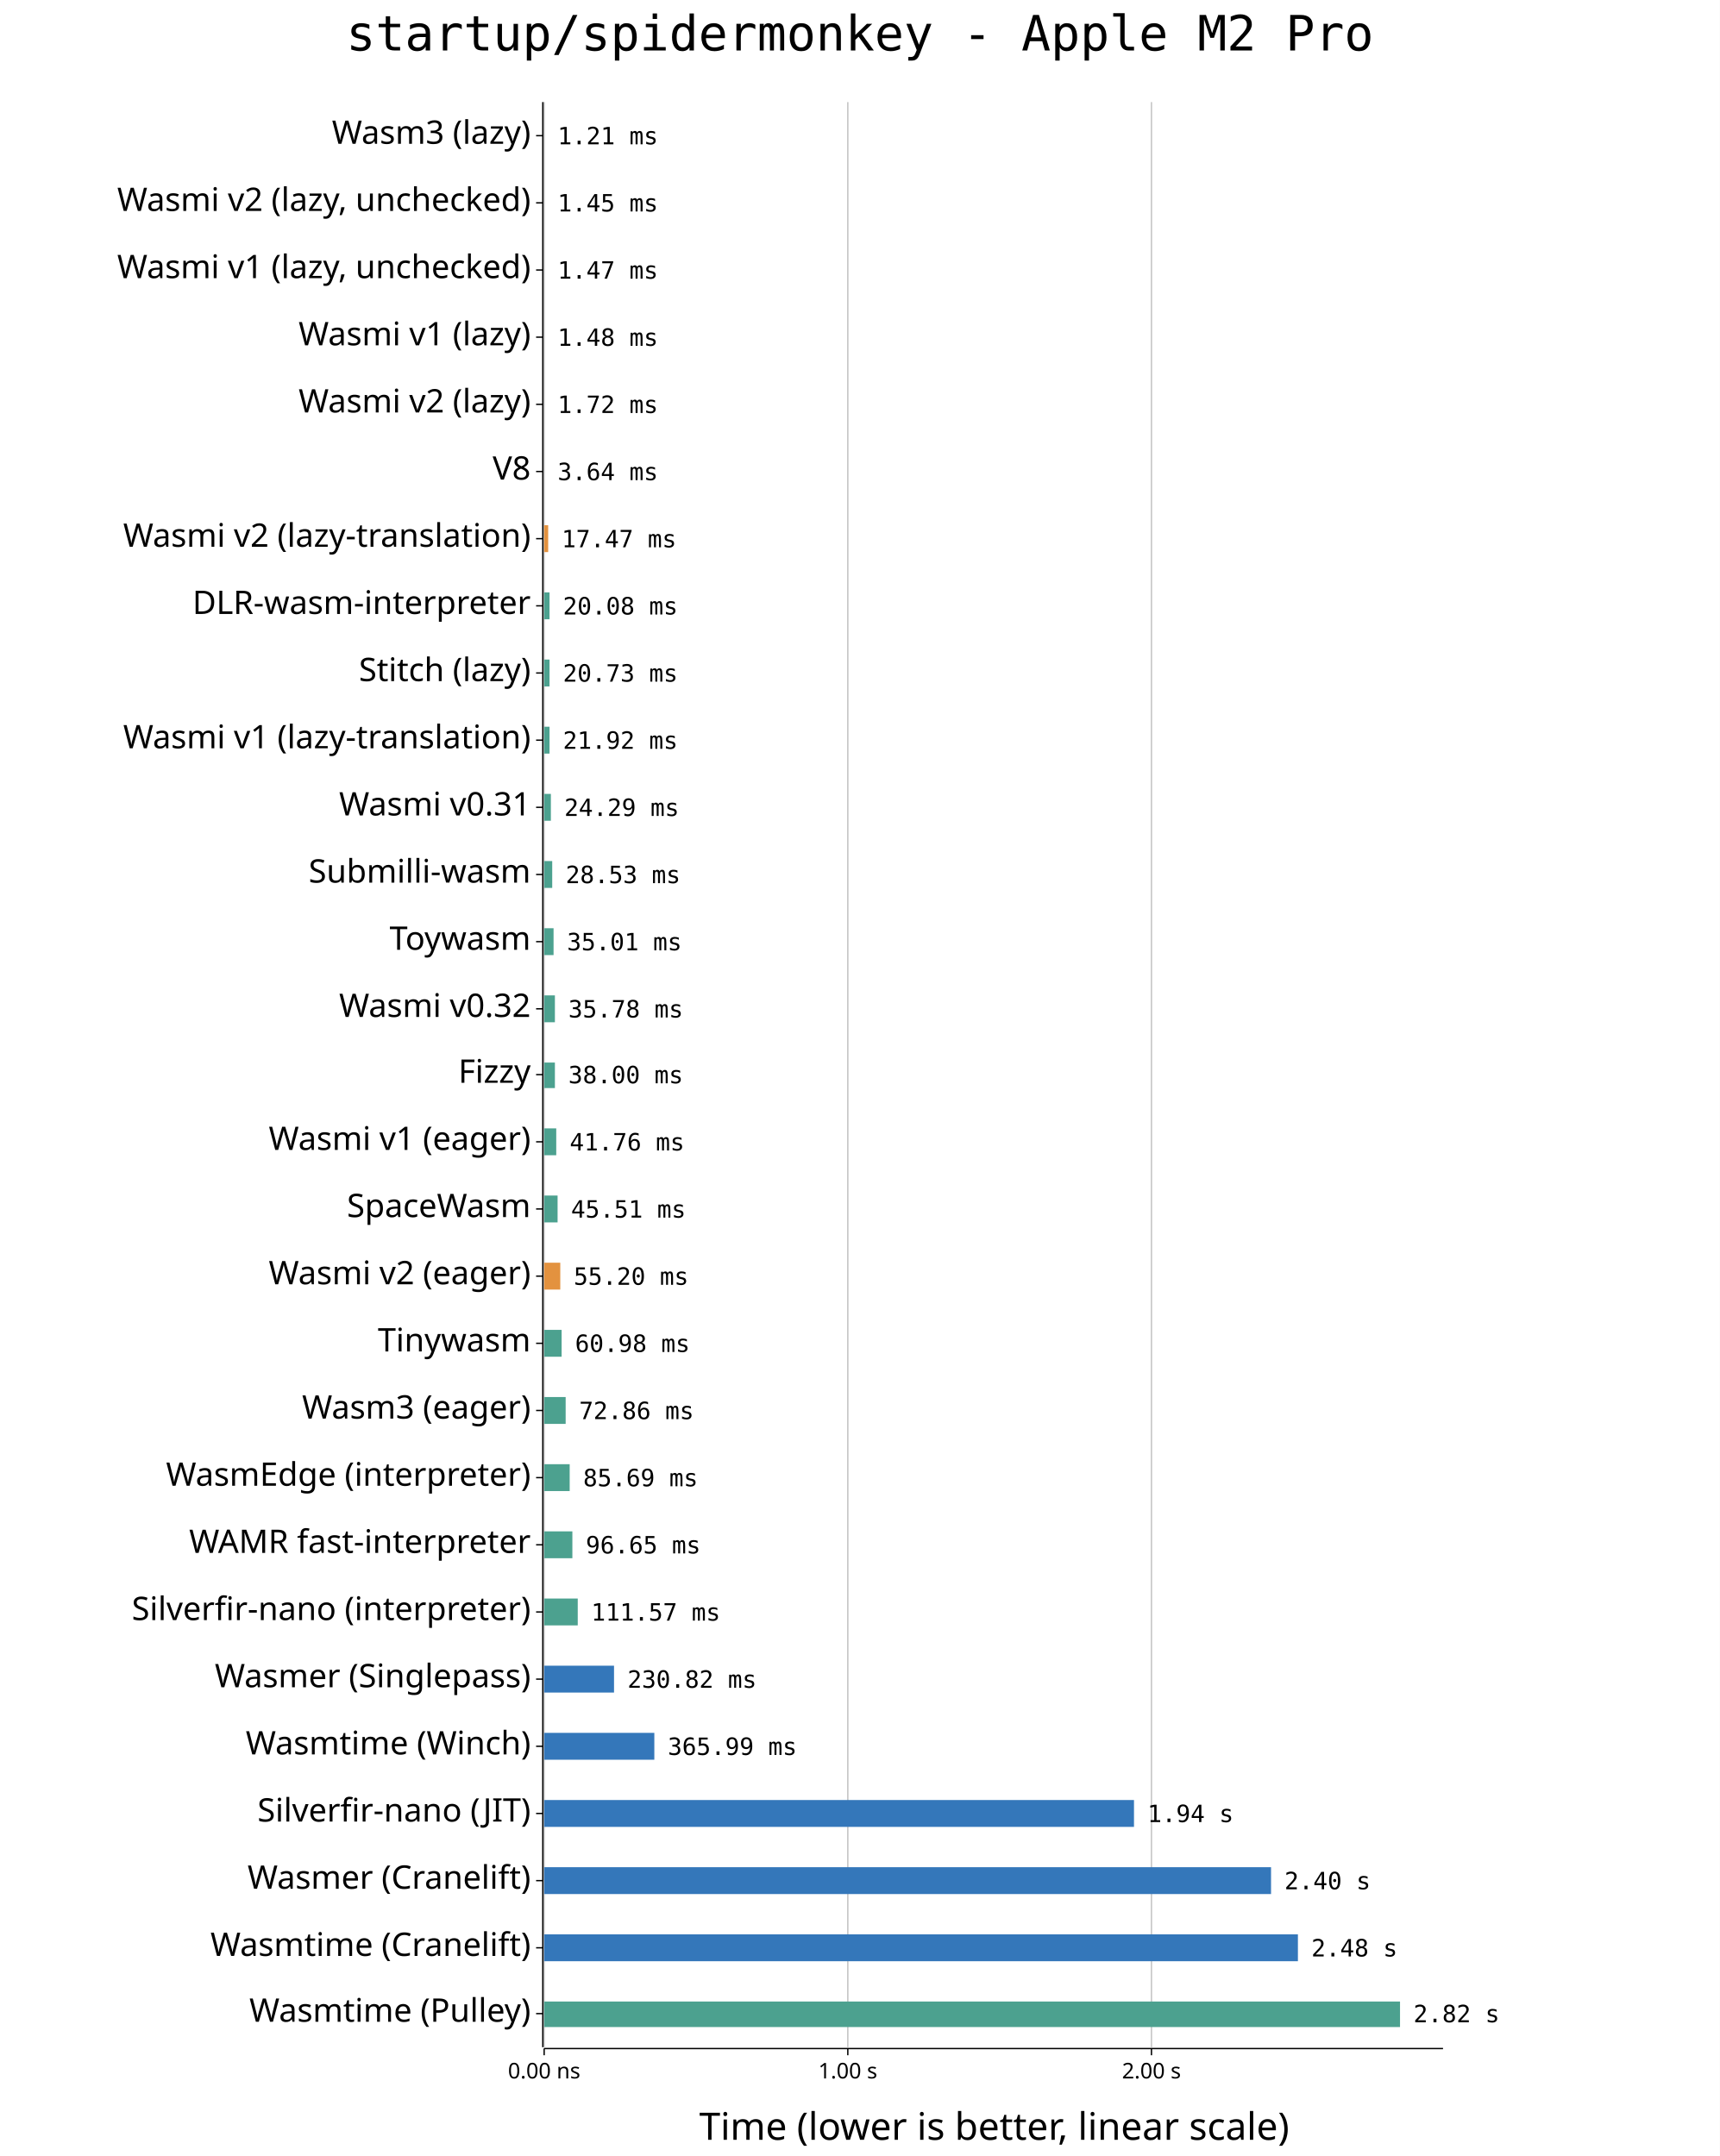
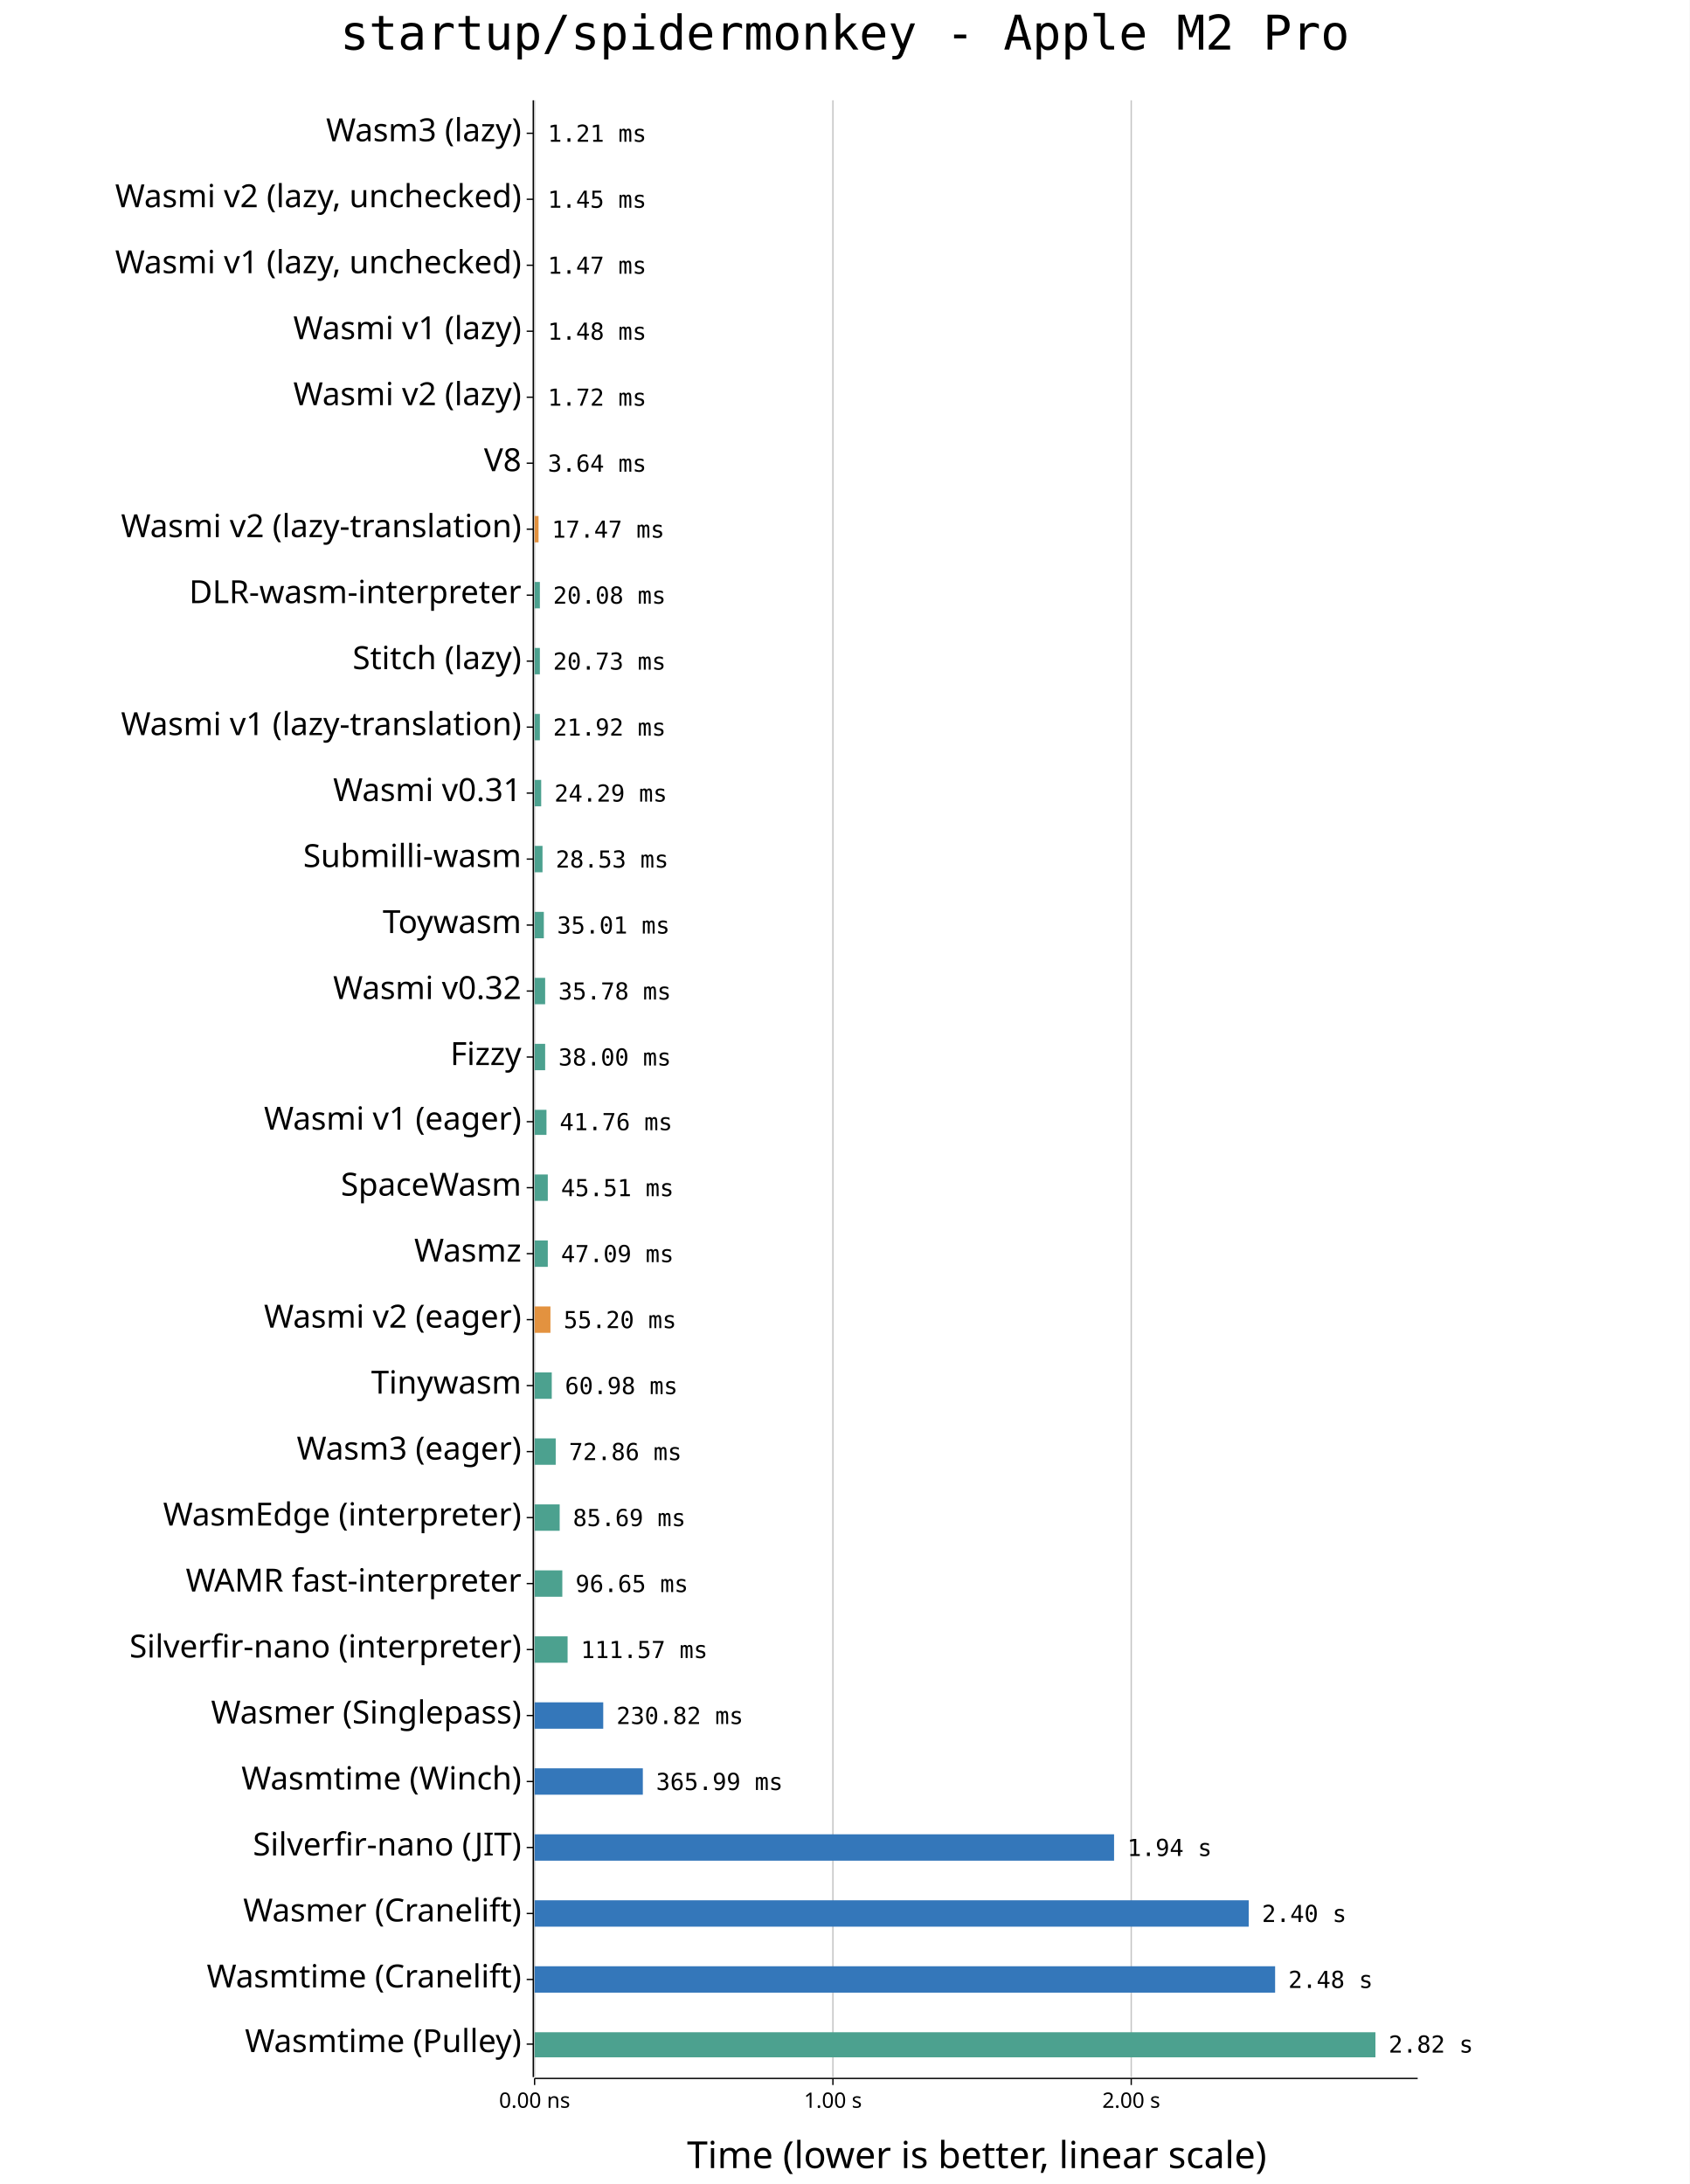
- <svg xmlns="http://www.w3.org/2000/svg" width="1280" height="1605" viewBox="0 0 1280 1605">
-   <rect x="0" y="0" width="1280" height="1605" opacity="1" fill="#FFFFFF" stroke="none" />
+ <svg xmlns="http://www.w3.org/2000/svg" width="1280" height="1655" viewBox="0 0 1280 1655">
+   <rect x="0" y="0" width="1280" height="1655" opacity="1" fill="#FFFFFF" stroke="none" />
  <text x="640" y="10" dy="0.76em" text-anchor="middle" font-family="monospace" font-size="36.29" opacity="1" fill="#000000">
startup/spidermonkey - Apple M2 Pro
</text>
-   <line opacity="0.1" stroke="#000000" stroke-width="1" x1="405" y1="1524" x2="405" y2="76" />
-   <line opacity="0.1" stroke="#000000" stroke-width="1" x1="631" y1="1524" x2="631" y2="76" />
-   <line opacity="0.1" stroke="#000000" stroke-width="1" x1="857" y1="1524" x2="857" y2="76" />
-   <text x="5" y="800" dy="0.76em" text-anchor="middle" font-family="sans-serif" font-size="28.226" opacity="1" fill="#000000" transform="rotate(270, 5, 800)">
+   <line opacity="0.1" stroke="#000000" stroke-width="1" x1="405" y1="1574" x2="405" y2="76" />
+   <line opacity="0.1" stroke="#000000" stroke-width="1" x1="631" y1="1574" x2="631" y2="76" />
+   <line opacity="0.1" stroke="#000000" stroke-width="1" x1="857" y1="1574" x2="857" y2="76" />
+   <text x="5" y="825" dy="0.76em" text-anchor="middle" font-family="sans-serif" font-size="28.226" opacity="1" fill="#000000" transform="rotate(270, 5, 825)">

</text>
-   <text x="740" y="1600" dy="-0.5ex" text-anchor="middle" font-family="sans-serif" font-size="28.226" opacity="1" fill="#000000">
+   <text x="740" y="1650" dy="-0.5ex" text-anchor="middle" font-family="sans-serif" font-size="28.226" opacity="1" fill="#000000">
Time (lower is better, linear scale)
</text>
-   <line opacity="0.15" stroke="#000000" stroke-width="1" x1="405" y1="1524" x2="405" y2="76" />
-   <line opacity="0.15" stroke="#000000" stroke-width="1" x1="631" y1="1524" x2="631" y2="76" />
-   <line opacity="0.15" stroke="#000000" stroke-width="1" x1="857" y1="1524" x2="857" y2="76" />
-   <polyline fill="none" opacity="1" stroke="#000000" stroke-width="1" points="404,76 404,1524 " />
-   <text x="395" y="1499" dy="0.5ex" text-anchor="end" font-family="sans-serif" font-size="24.194" opacity="1" fill="#000000">
+   <line opacity="0.15" stroke="#000000" stroke-width="1" x1="405" y1="1574" x2="405" y2="76" />
+   <line opacity="0.15" stroke="#000000" stroke-width="1" x1="631" y1="1574" x2="631" y2="76" />
+   <line opacity="0.15" stroke="#000000" stroke-width="1" x1="857" y1="1574" x2="857" y2="76" />
+   <polyline fill="none" opacity="1" stroke="#000000" stroke-width="1" points="404,76 404,1574 " />
+   <text x="395" y="1549" dy="0.5ex" text-anchor="end" font-family="sans-serif" font-size="24.194" opacity="1" fill="#000000">
Wasmtime (Pulley)
</text>
-   <polyline fill="none" opacity="1" stroke="#000000" stroke-width="1" points="399,1499 404,1499 " />
+   <polyline fill="none" opacity="1" stroke="#000000" stroke-width="1" points="399,1549 404,1549 " />
+   <text x="395" y="1500" dy="0.5ex" text-anchor="end" font-family="sans-serif" font-size="24.194" opacity="1" fill="#000000">
+ Wasmtime (Cranelift)
+ </text>
+   <polyline fill="none" opacity="1" stroke="#000000" stroke-width="1" points="399,1500 404,1500 " />
  <text x="395" y="1450" dy="0.5ex" text-anchor="end" font-family="sans-serif" font-size="24.194" opacity="1" fill="#000000">
- Wasmtime (Cranelift)
+ Wasmer (Cranelift)
</text>
  <polyline fill="none" opacity="1" stroke="#000000" stroke-width="1" points="399,1450 404,1450 " />
  <text x="395" y="1400" dy="0.5ex" text-anchor="end" font-family="sans-serif" font-size="24.194" opacity="1" fill="#000000">
- Wasmer (Cranelift)
+ Silverfir-nano (JIT)
</text>
  <polyline fill="none" opacity="1" stroke="#000000" stroke-width="1" points="399,1400 404,1400 " />
  <text x="395" y="1350" dy="0.5ex" text-anchor="end" font-family="sans-serif" font-size="24.194" opacity="1" fill="#000000">
- Silverfir-nano (JIT)
+ Wasmtime (Winch)
</text>
  <polyline fill="none" opacity="1" stroke="#000000" stroke-width="1" points="399,1350 404,1350 " />
  <text x="395" y="1300" dy="0.5ex" text-anchor="end" font-family="sans-serif" font-size="24.194" opacity="1" fill="#000000">
- Wasmtime (Winch)
+ Wasmer (Singlepass)
</text>
  <polyline fill="none" opacity="1" stroke="#000000" stroke-width="1" points="399,1300 404,1300 " />
  <text x="395" y="1250" dy="0.5ex" text-anchor="end" font-family="sans-serif" font-size="24.194" opacity="1" fill="#000000">
- Wasmer (Singlepass)
+ Silverfir-nano (interpreter)
</text>
  <polyline fill="none" opacity="1" stroke="#000000" stroke-width="1" points="399,1250 404,1250 " />
  <text x="395" y="1200" dy="0.5ex" text-anchor="end" font-family="sans-serif" font-size="24.194" opacity="1" fill="#000000">
- Silverfir-nano (interpreter)
+ WAMR fast-interpreter
</text>
  <polyline fill="none" opacity="1" stroke="#000000" stroke-width="1" points="399,1200 404,1200 " />
  <text x="395" y="1150" dy="0.5ex" text-anchor="end" font-family="sans-serif" font-size="24.194" opacity="1" fill="#000000">
- WAMR fast-interpreter
+ WasmEdge (interpreter)
</text>
  <polyline fill="none" opacity="1" stroke="#000000" stroke-width="1" points="399,1150 404,1150 " />
  <text x="395" y="1100" dy="0.5ex" text-anchor="end" font-family="sans-serif" font-size="24.194" opacity="1" fill="#000000">
- WasmEdge (interpreter)
+ Wasm3 (eager)
</text>
  <polyline fill="none" opacity="1" stroke="#000000" stroke-width="1" points="399,1100 404,1100 " />
  <text x="395" y="1050" dy="0.5ex" text-anchor="end" font-family="sans-serif" font-size="24.194" opacity="1" fill="#000000">
- Wasm3 (eager)
+ Tinywasm
</text>
  <polyline fill="none" opacity="1" stroke="#000000" stroke-width="1" points="399,1050 404,1050 " />
  <text x="395" y="1000" dy="0.5ex" text-anchor="end" font-family="sans-serif" font-size="24.194" opacity="1" fill="#000000">
- Tinywasm
+ Wasmi v2 (eager)
</text>
  <polyline fill="none" opacity="1" stroke="#000000" stroke-width="1" points="399,1000 404,1000 " />
  <text x="395" y="950" dy="0.5ex" text-anchor="end" font-family="sans-serif" font-size="24.194" opacity="1" fill="#000000">
- Wasmi v2 (eager)
+ Wasmz
</text>
  <polyline fill="none" opacity="1" stroke="#000000" stroke-width="1" points="399,950 404,950 " />
  <text x="395" y="900" dy="0.5ex" text-anchor="end" font-family="sans-serif" font-size="24.194" opacity="1" fill="#000000">
SpaceWasm
</text>
  <polyline fill="none" opacity="1" stroke="#000000" stroke-width="1" points="399,900 404,900 " />
  <text x="395" y="850" dy="0.5ex" text-anchor="end" font-family="sans-serif" font-size="24.194" opacity="1" fill="#000000">
Wasmi v1 (eager)
</text>
  <polyline fill="none" opacity="1" stroke="#000000" stroke-width="1" points="399,850 404,850 " />
-   <text x="395" y="800" dy="0.5ex" text-anchor="end" font-family="sans-serif" font-size="24.194" opacity="1" fill="#000000">
+   <text x="395" y="801" dy="0.5ex" text-anchor="end" font-family="sans-serif" font-size="24.194" opacity="1" fill="#000000">
Fizzy
</text>
-   <polyline fill="none" opacity="1" stroke="#000000" stroke-width="1" points="399,800 404,800 " />
+   <polyline fill="none" opacity="1" stroke="#000000" stroke-width="1" points="399,801 404,801 " />
  <text x="395" y="751" dy="0.5ex" text-anchor="end" font-family="sans-serif" font-size="24.194" opacity="1" fill="#000000">
Wasmi v0.32
</text>
  <polyline fill="none" opacity="1" stroke="#000000" stroke-width="1" points="399,751 404,751 " />
  <text x="395" y="701" dy="0.5ex" text-anchor="end" font-family="sans-serif" font-size="24.194" opacity="1" fill="#000000">
Toywasm
</text>
  <polyline fill="none" opacity="1" stroke="#000000" stroke-width="1" points="399,701 404,701 " />
  <text x="395" y="651" dy="0.5ex" text-anchor="end" font-family="sans-serif" font-size="24.194" opacity="1" fill="#000000">
Submilli-wasm
</text>
  <polyline fill="none" opacity="1" stroke="#000000" stroke-width="1" points="399,651 404,651 " />
  <text x="395" y="601" dy="0.5ex" text-anchor="end" font-family="sans-serif" font-size="24.194" opacity="1" fill="#000000">
Wasmi v0.31
</text>
  <polyline fill="none" opacity="1" stroke="#000000" stroke-width="1" points="399,601 404,601 " />
  <text x="395" y="551" dy="0.5ex" text-anchor="end" font-family="sans-serif" font-size="24.194" opacity="1" fill="#000000">
Wasmi v1 (lazy-translation)
</text>
  <polyline fill="none" opacity="1" stroke="#000000" stroke-width="1" points="399,551 404,551 " />
  <text x="395" y="501" dy="0.5ex" text-anchor="end" font-family="sans-serif" font-size="24.194" opacity="1" fill="#000000">
Stitch (lazy)
</text>
  <polyline fill="none" opacity="1" stroke="#000000" stroke-width="1" points="399,501 404,501 " />
  <text x="395" y="451" dy="0.5ex" text-anchor="end" font-family="sans-serif" font-size="24.194" opacity="1" fill="#000000">
DLR-wasm-interpreter
</text>
  <polyline fill="none" opacity="1" stroke="#000000" stroke-width="1" points="399,451 404,451 " />
  <text x="395" y="401" dy="0.5ex" text-anchor="end" font-family="sans-serif" font-size="24.194" opacity="1" fill="#000000">
Wasmi v2 (lazy-translation)
</text>
  <polyline fill="none" opacity="1" stroke="#000000" stroke-width="1" points="399,401 404,401 " />
  <text x="395" y="351" dy="0.5ex" text-anchor="end" font-family="sans-serif" font-size="24.194" opacity="1" fill="#000000">
V8
</text>
  <polyline fill="none" opacity="1" stroke="#000000" stroke-width="1" points="399,351 404,351 " />
  <text x="395" y="301" dy="0.5ex" text-anchor="end" font-family="sans-serif" font-size="24.194" opacity="1" fill="#000000">
Wasmi v2 (lazy)
</text>
  <polyline fill="none" opacity="1" stroke="#000000" stroke-width="1" points="399,301 404,301 " />
  <text x="395" y="251" dy="0.5ex" text-anchor="end" font-family="sans-serif" font-size="24.194" opacity="1" fill="#000000">
Wasmi v1 (lazy)
</text>
  <polyline fill="none" opacity="1" stroke="#000000" stroke-width="1" points="399,251 404,251 " />
  <text x="395" y="201" dy="0.5ex" text-anchor="end" font-family="sans-serif" font-size="24.194" opacity="1" fill="#000000">
Wasmi v1 (lazy, unchecked)
</text>
  <polyline fill="none" opacity="1" stroke="#000000" stroke-width="1" points="399,201 404,201 " />
  <text x="395" y="151" dy="0.5ex" text-anchor="end" font-family="sans-serif" font-size="24.194" opacity="1" fill="#000000">
Wasmi v2 (lazy, unchecked)
</text>
  <polyline fill="none" opacity="1" stroke="#000000" stroke-width="1" points="399,151 404,151 " />
  <text x="395" y="101" dy="0.5ex" text-anchor="end" font-family="sans-serif" font-size="24.194" opacity="1" fill="#000000">
Wasm3 (lazy)
</text>
  <polyline fill="none" opacity="1" stroke="#000000" stroke-width="1" points="399,101 404,101 " />
-   <polyline fill="none" opacity="1" stroke="#000000" stroke-width="1" points="405,1525 1074,1525 " />
-   <text x="405" y="1535" dy="0.76em" text-anchor="middle" font-family="sans-serif" font-size="16.129" opacity="1" fill="#000000">
+   <polyline fill="none" opacity="1" stroke="#000000" stroke-width="1" points="405,1575 1074,1575 " />
+   <text x="405" y="1585" dy="0.76em" text-anchor="middle" font-family="sans-serif" font-size="16.129" opacity="1" fill="#000000">
0.00 ns
</text>
-   <polyline fill="none" opacity="1" stroke="#000000" stroke-width="1" points="405,1525 405,1530 " />
-   <text x="631" y="1535" dy="0.76em" text-anchor="middle" font-family="sans-serif" font-size="16.129" opacity="1" fill="#000000">
+   <polyline fill="none" opacity="1" stroke="#000000" stroke-width="1" points="405,1575 405,1580 " />
+   <text x="631" y="1585" dy="0.76em" text-anchor="middle" font-family="sans-serif" font-size="16.129" opacity="1" fill="#000000">
1.00 s
</text>
-   <polyline fill="none" opacity="1" stroke="#000000" stroke-width="1" points="631,1525 631,1530 " />
-   <text x="857" y="1535" dy="0.76em" text-anchor="middle" font-family="sans-serif" font-size="16.129" opacity="1" fill="#000000">
+   <polyline fill="none" opacity="1" stroke="#000000" stroke-width="1" points="631,1575 631,1580 " />
+   <text x="857" y="1585" dy="0.76em" text-anchor="middle" font-family="sans-serif" font-size="16.129" opacity="1" fill="#000000">
2.00 s
</text>
-   <polyline fill="none" opacity="1" stroke="#000000" stroke-width="1" points="857,1525 857,1530 " />
-   <rect x="405" y="840" width="9" height="20" opacity="1" fill="#4CA18F" stroke="none" />
-   <rect x="405" y="1090" width="19" height="20" opacity="1" fill="#4CA18F" stroke="none" />
-   <rect x="405" y="1190" width="25" height="20" opacity="1" fill="#4CA18F" stroke="none" />
+   <polyline fill="none" opacity="1" stroke="#000000" stroke-width="1" points="857,1575 857,1580 " />
+   <rect x="405" y="1190" width="21" height="20" opacity="1" fill="#4CA18F" stroke="none" />
+   <rect x="405" y="1390" width="439" height="20" opacity="1" fill="#3477BA" stroke="none" />
+   <rect x="405" y="441" width="4" height="20" opacity="1" fill="#4CA18F" stroke="none" />
+   <rect x="405" y="191" width="0" height="20" opacity="1" fill="#4CA18F" stroke="none" />
+   <rect x="405" y="1490" width="561" height="20" opacity="1" fill="#3477BA" stroke="none" />
+   <rect x="405" y="491" width="4" height="20" opacity="1" fill="#4CA18F" stroke="none" />
  <rect x="405" y="691" width="7" height="20" opacity="1" fill="#4CA18F" stroke="none" />
+   <rect x="405" y="940" width="10" height="20" opacity="1" fill="#4CA18F" stroke="none" />
+   <rect x="405" y="1090" width="16" height="20" opacity="1" fill="#4CA18F" stroke="none" />
+   <rect x="405" y="791" width="8" height="20" opacity="1" fill="#4CA18F" stroke="none" />
+   <rect x="405" y="1340" width="82" height="20" opacity="1" fill="#3477BA" stroke="none" />
+   <rect x="405" y="841" width="9" height="19" opacity="1" fill="#4CA18F" stroke="none" />
+   <rect x="405" y="1440" width="541" height="20" opacity="1" fill="#3477BA" stroke="none" />
+   <rect x="405" y="91" width="0" height="20" opacity="1" fill="#4CA18F" stroke="none" />
+   <rect x="405" y="1240" width="25" height="20" opacity="1" fill="#4CA18F" stroke="none" />
+   <rect x="405" y="1540" width="637" height="19" opacity="1" fill="#4CA18F" stroke="none" />
+   <rect x="405" y="591" width="5" height="20" opacity="1" fill="#4CA18F" stroke="none" />
+   <rect x="405" y="1290" width="52" height="20" opacity="1" fill="#3477BA" stroke="none" />
+   <rect x="405" y="291" width="0" height="20" opacity="1" fill="#E3923F" stroke="none" />
+   <rect x="405" y="341" width="0" height="20" opacity="1" fill="#3477BA" stroke="none" />
+   <rect x="405" y="741" width="8" height="20" opacity="1" fill="#4CA18F" stroke="none" />
+   <rect x="405" y="1040" width="13" height="20" opacity="1" fill="#4CA18F" stroke="none" />
+   <rect x="405" y="990" width="12" height="20" opacity="1" fill="#E3923F" stroke="none" />
+   <rect x="405" y="890" width="10" height="20" opacity="1" fill="#4CA18F" stroke="none" />
+   <rect x="405" y="241" width="0" height="20" opacity="1" fill="#4CA18F" stroke="none" />
+   <rect x="405" y="541" width="4" height="20" opacity="1" fill="#4CA18F" stroke="none" />
+   <rect x="405" y="141" width="0" height="20" opacity="1" fill="#E3923F" stroke="none" />
  <rect x="405" y="641" width="6" height="20" opacity="1" fill="#4CA18F" stroke="none" />
-   <rect x="405" y="541" width="4" height="20" opacity="1" fill="#4CA18F" stroke="none" />
-   <rect x="405" y="91" width="0" height="20" opacity="1" fill="#4CA18F" stroke="none" />
  <rect x="405" y="391" width="3" height="20" opacity="1" fill="#E3923F" stroke="none" />
-   <rect x="405" y="1290" width="82" height="20" opacity="1" fill="#3477BA" stroke="none" />
-   <rect x="405" y="191" width="0" height="20" opacity="1" fill="#4CA18F" stroke="none" />
-   <rect x="405" y="141" width="0" height="20" opacity="1" fill="#E3923F" stroke="none" />
-   <rect x="405" y="1140" width="21" height="20" opacity="1" fill="#4CA18F" stroke="none" />
-   <rect x="405" y="1040" width="16" height="20" opacity="1" fill="#4CA18F" stroke="none" />
-   <rect x="405" y="990" width="13" height="20" opacity="1" fill="#4CA18F" stroke="none" />
-   <rect x="405" y="791" width="8" height="19" opacity="1" fill="#4CA18F" stroke="none" />
-   <rect x="405" y="491" width="4" height="20" opacity="1" fill="#4CA18F" stroke="none" />
-   <rect x="405" y="441" width="4" height="20" opacity="1" fill="#4CA18F" stroke="none" />
-   <rect x="405" y="890" width="10" height="20" opacity="1" fill="#4CA18F" stroke="none" />
-   <rect x="405" y="1490" width="637" height="19" opacity="1" fill="#4CA18F" stroke="none" />
-   <rect x="405" y="241" width="0" height="20" opacity="1" fill="#4CA18F" stroke="none" />
-   <rect x="405" y="940" width="12" height="20" opacity="1" fill="#E3923F" stroke="none" />
-   <rect x="405" y="1390" width="541" height="20" opacity="1" fill="#3477BA" stroke="none" />
-   <rect x="405" y="1240" width="52" height="20" opacity="1" fill="#3477BA" stroke="none" />
-   <rect x="405" y="291" width="0" height="20" opacity="1" fill="#E3923F" stroke="none" />
-   <rect x="405" y="591" width="5" height="20" opacity="1" fill="#4CA18F" stroke="none" />
-   <rect x="405" y="1440" width="561" height="20" opacity="1" fill="#3477BA" stroke="none" />
-   <rect x="405" y="1340" width="439" height="20" opacity="1" fill="#3477BA" stroke="none" />
-   <rect x="405" y="741" width="8" height="20" opacity="1" fill="#4CA18F" stroke="none" />
-   <rect x="405" y="341" width="0" height="20" opacity="1" fill="#3477BA" stroke="none" />
-   <text x="1052" y="1501" dy="0.5ex" text-anchor="start" font-family="monospace" font-size="17.742" opacity="1" fill="#000000">
+   <rect x="405" y="1140" width="19" height="20" opacity="1" fill="#4CA18F" stroke="none" />
+   <text x="1052" y="1551" dy="0.5ex" text-anchor="start" font-family="monospace" font-size="17.742" opacity="1" fill="#000000">
2.82 s
</text>
-   <text x="976" y="1452" dy="0.5ex" text-anchor="start" font-family="monospace" font-size="17.742" opacity="1" fill="#000000">
+   <text x="976" y="1502" dy="0.5ex" text-anchor="start" font-family="monospace" font-size="17.742" opacity="1" fill="#000000">
2.48 s
</text>
-   <text x="956" y="1402" dy="0.5ex" text-anchor="start" font-family="monospace" font-size="17.742" opacity="1" fill="#000000">
+   <text x="956" y="1452" dy="0.5ex" text-anchor="start" font-family="monospace" font-size="17.742" opacity="1" fill="#000000">
2.40 s
</text>
-   <text x="854" y="1352" dy="0.5ex" text-anchor="start" font-family="monospace" font-size="17.742" opacity="1" fill="#000000">
+   <text x="854" y="1402" dy="0.5ex" text-anchor="start" font-family="monospace" font-size="17.742" opacity="1" fill="#000000">
1.94 s
</text>
-   <text x="497" y="1302" dy="0.5ex" text-anchor="start" font-family="monospace" font-size="17.742" opacity="1" fill="#000000">
+   <text x="497" y="1352" dy="0.5ex" text-anchor="start" font-family="monospace" font-size="17.742" opacity="1" fill="#000000">
365.99 ms
</text>
-   <text x="467" y="1252" dy="0.5ex" text-anchor="start" font-family="monospace" font-size="17.742" opacity="1" fill="#000000">
+   <text x="467" y="1302" dy="0.5ex" text-anchor="start" font-family="monospace" font-size="17.742" opacity="1" fill="#000000">
230.82 ms
</text>
-   <text x="440" y="1202" dy="0.5ex" text-anchor="start" font-family="monospace" font-size="17.742" opacity="1" fill="#000000">
+   <text x="440" y="1252" dy="0.5ex" text-anchor="start" font-family="monospace" font-size="17.742" opacity="1" fill="#000000">
111.57 ms
</text>
-   <text x="436" y="1152" dy="0.5ex" text-anchor="start" font-family="monospace" font-size="17.742" opacity="1" fill="#000000">
+   <text x="436" y="1202" dy="0.5ex" text-anchor="start" font-family="monospace" font-size="17.742" opacity="1" fill="#000000">
96.65 ms
</text>
-   <text x="434" y="1102" dy="0.5ex" text-anchor="start" font-family="monospace" font-size="17.742" opacity="1" fill="#000000">
+   <text x="434" y="1152" dy="0.5ex" text-anchor="start" font-family="monospace" font-size="17.742" opacity="1" fill="#000000">
85.69 ms
</text>
-   <text x="431" y="1052" dy="0.5ex" text-anchor="start" font-family="monospace" font-size="17.742" opacity="1" fill="#000000">
+   <text x="431" y="1102" dy="0.5ex" text-anchor="start" font-family="monospace" font-size="17.742" opacity="1" fill="#000000">
72.86 ms
</text>
-   <text x="428" y="1002" dy="0.5ex" text-anchor="start" font-family="monospace" font-size="17.742" opacity="1" fill="#000000">
+   <text x="428" y="1052" dy="0.5ex" text-anchor="start" font-family="monospace" font-size="17.742" opacity="1" fill="#000000">
60.98 ms
</text>
-   <text x="427" y="952" dy="0.5ex" text-anchor="start" font-family="monospace" font-size="17.742" opacity="1" fill="#000000">
+   <text x="427" y="1002" dy="0.5ex" text-anchor="start" font-family="monospace" font-size="17.742" opacity="1" fill="#000000">
55.20 ms
+ </text>
+   <text x="425" y="952" dy="0.5ex" text-anchor="start" font-family="monospace" font-size="17.742" opacity="1" fill="#000000">
+ 47.09 ms
</text>
  <text x="425" y="902" dy="0.5ex" text-anchor="start" font-family="monospace" font-size="17.742" opacity="1" fill="#000000">
45.51 ms
</text>
  <text x="424" y="852" dy="0.5ex" text-anchor="start" font-family="monospace" font-size="17.742" opacity="1" fill="#000000">
41.76 ms
</text>
-   <text x="423" y="802" dy="0.5ex" text-anchor="start" font-family="monospace" font-size="17.742" opacity="1" fill="#000000">
+   <text x="423" y="803" dy="0.5ex" text-anchor="start" font-family="monospace" font-size="17.742" opacity="1" fill="#000000">
38.00 ms
</text>
  <text x="423" y="753" dy="0.5ex" text-anchor="start" font-family="monospace" font-size="17.742" opacity="1" fill="#000000">
35.78 ms
</text>
  <text x="422" y="703" dy="0.5ex" text-anchor="start" font-family="monospace" font-size="17.742" opacity="1" fill="#000000">
35.01 ms
</text>
  <text x="421" y="653" dy="0.5ex" text-anchor="start" font-family="monospace" font-size="17.742" opacity="1" fill="#000000">
28.53 ms
</text>
  <text x="420" y="603" dy="0.5ex" text-anchor="start" font-family="monospace" font-size="17.742" opacity="1" fill="#000000">
24.29 ms
</text>
  <text x="419" y="553" dy="0.5ex" text-anchor="start" font-family="monospace" font-size="17.742" opacity="1" fill="#000000">
21.92 ms
</text>
  <text x="419" y="503" dy="0.5ex" text-anchor="start" font-family="monospace" font-size="17.742" opacity="1" fill="#000000">
20.73 ms
</text>
  <text x="419" y="453" dy="0.5ex" text-anchor="start" font-family="monospace" font-size="17.742" opacity="1" fill="#000000">
20.08 ms
</text>
  <text x="418" y="403" dy="0.5ex" text-anchor="start" font-family="monospace" font-size="17.742" opacity="1" fill="#000000">
17.47 ms
</text>
  <text x="415" y="353" dy="0.5ex" text-anchor="start" font-family="monospace" font-size="17.742" opacity="1" fill="#000000">
3.64 ms
</text>
  <text x="415" y="303" dy="0.5ex" text-anchor="start" font-family="monospace" font-size="17.742" opacity="1" fill="#000000">
1.72 ms
</text>
  <text x="415" y="253" dy="0.5ex" text-anchor="start" font-family="monospace" font-size="17.742" opacity="1" fill="#000000">
1.48 ms
</text>
  <text x="415" y="203" dy="0.5ex" text-anchor="start" font-family="monospace" font-size="17.742" opacity="1" fill="#000000">
1.47 ms
</text>
  <text x="415" y="153" dy="0.5ex" text-anchor="start" font-family="monospace" font-size="17.742" opacity="1" fill="#000000">
1.45 ms
</text>
  <text x="415" y="103" dy="0.5ex" text-anchor="start" font-family="monospace" font-size="17.742" opacity="1" fill="#000000">
1.21 ms
</text>
</svg>
